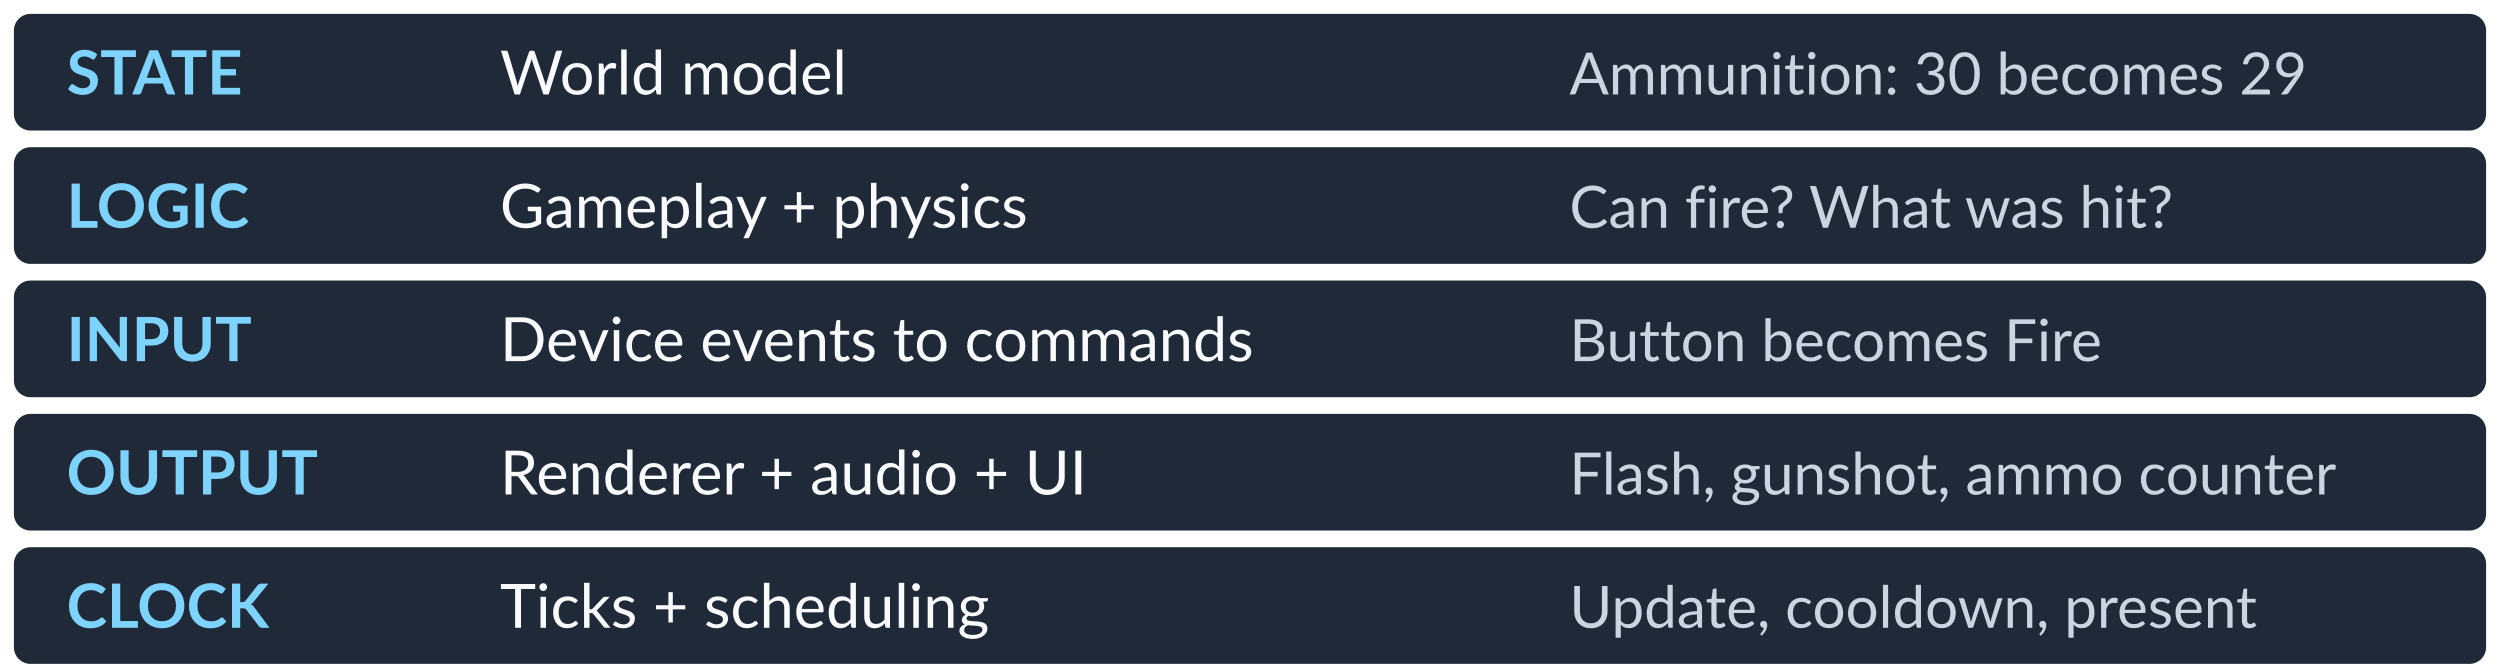
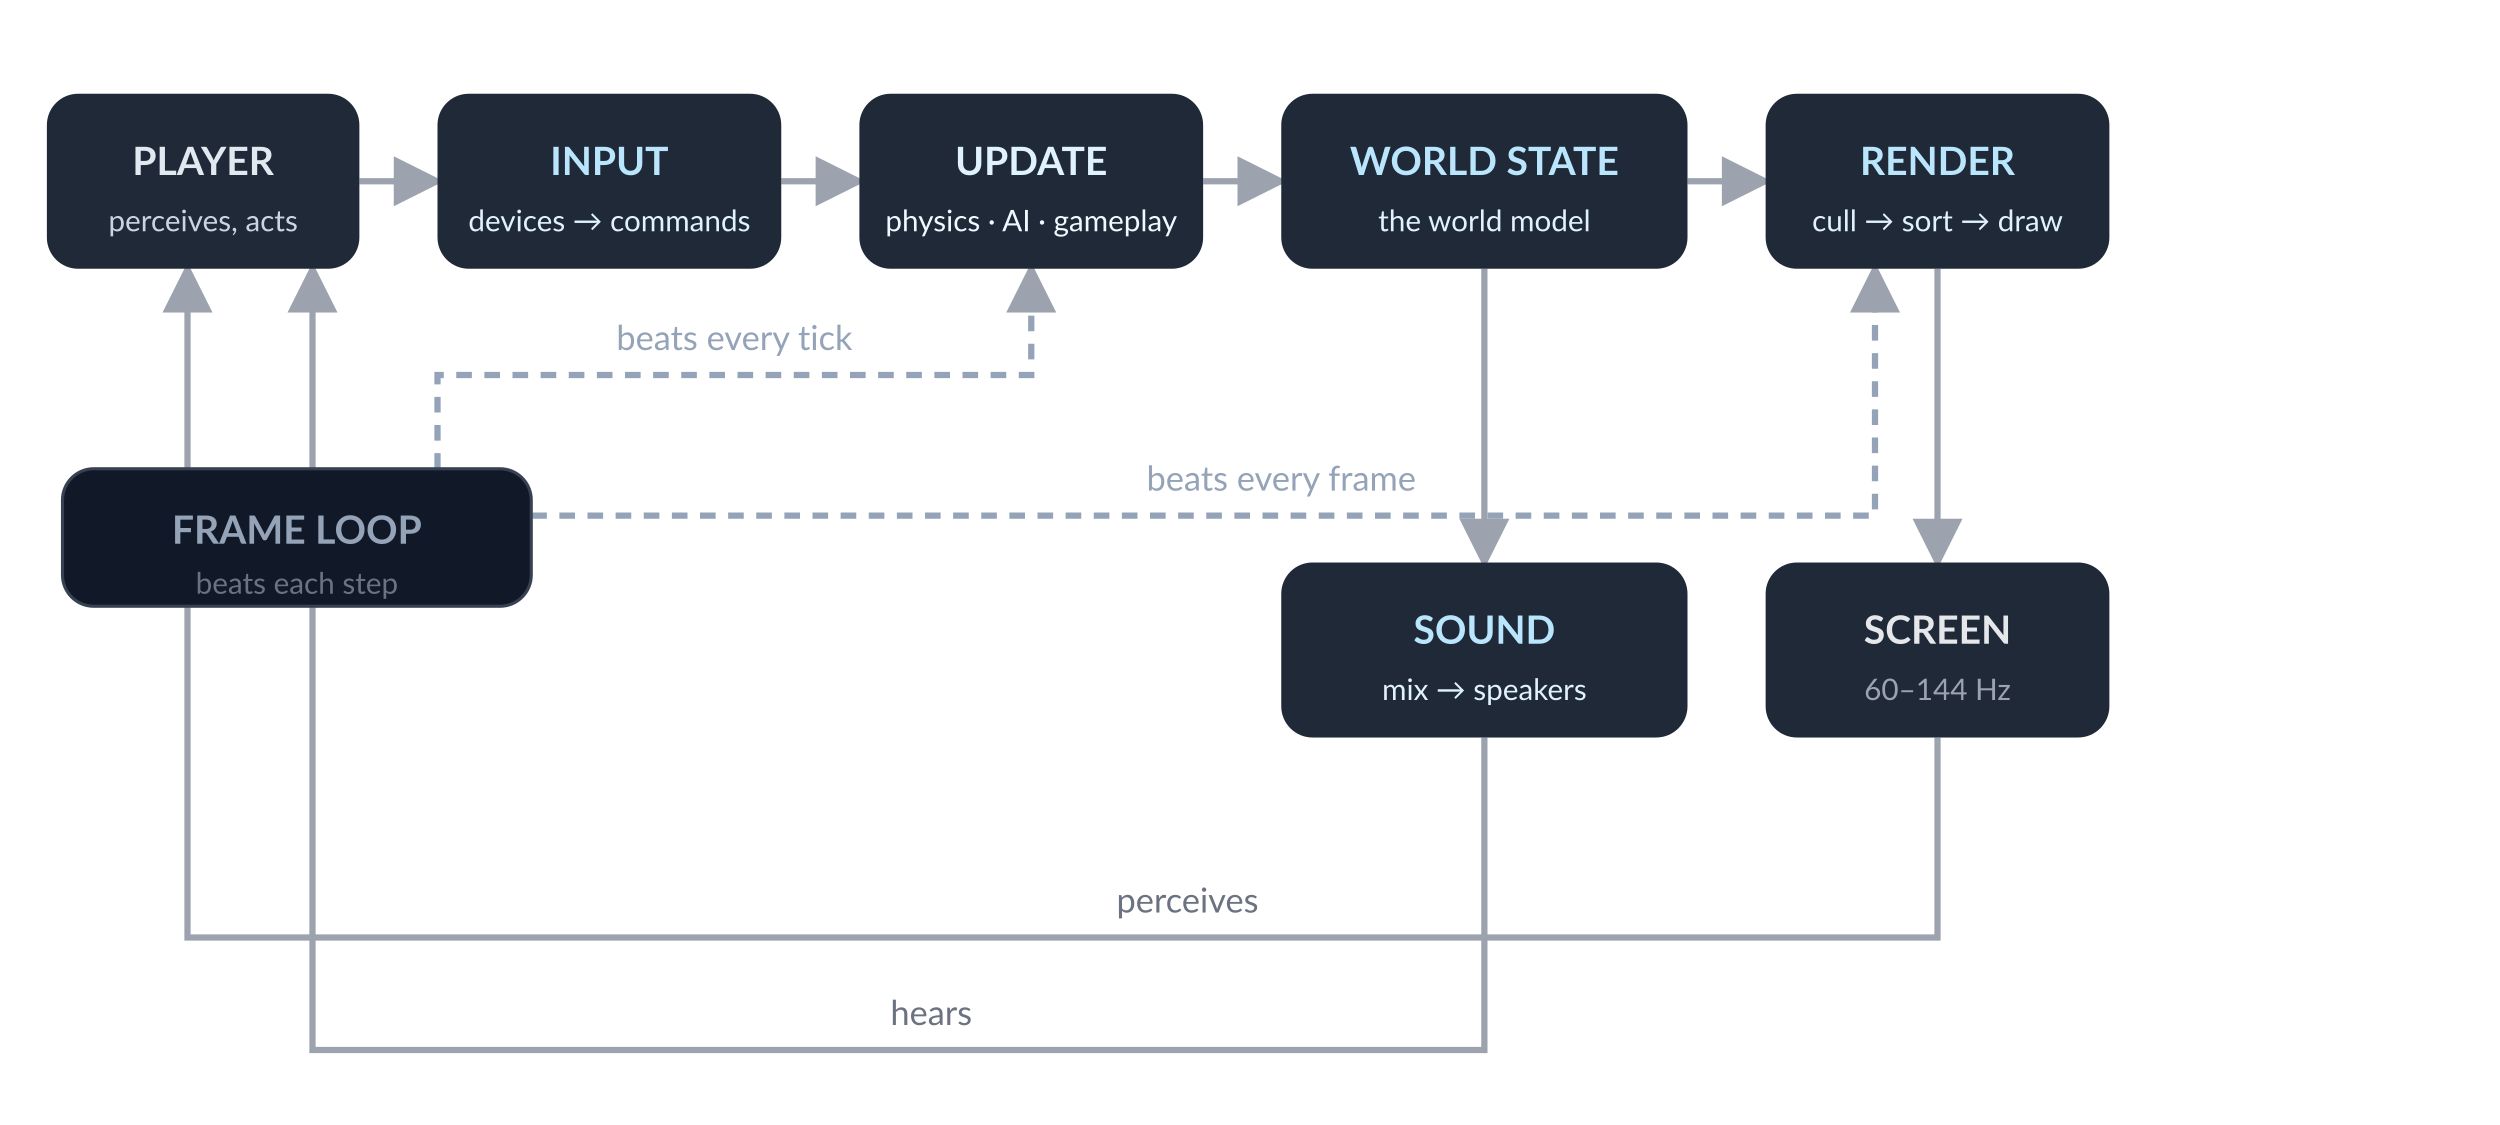
- <svg xmlns="http://www.w3.org/2000/svg" viewBox="0 0 900 240" role="img" aria-label="Five engine responsibilities with a concrete weapon example for each" font-family="Montserrat, Lato, Segoe UI, sans-serif">
+ <svg xmlns="http://www.w3.org/2000/svg" viewBox="0 0 800 360" role="img" aria-labelledby="s14-title s14-desc" font-family="Montserrat, Lato, Segoe UI, sans-serif">
+   <defs>
+     <marker id="s14-arrow" markerWidth="8" markerHeight="8" refX="7" refY="4" orient="auto">
+       <path d="M0 0 L8 4 L0 8" fill="#9CA3AF" />
+     </marker>
+   </defs>
+   <g fill="none" stroke="#9CA3AF" stroke-width="2" marker-end="url(#s14-arrow)">
+     <path d="M115 58 H140" />
+     <path d="M250 58 H275" />
+     <path d="M385 58 H410" />
+     <path d="M540 58 H565" />
+     <path d="M475 86 V180" />
+     <path d="M620 86 V180" />
+     <path d="M620 236 V300 H60 V86" />
+     <path d="M475 236 V336 H100 V86" />
+   </g>
+   <g fill="none" stroke="#94A3B8" stroke-width="2" stroke-dasharray="5 4" marker-end="url(#s14-arrow)">
+     <path d="M140 150 V120 H330 V86" />
+     <path d="M170 165 H600 V86" />
+   </g>
  <g fill="#1F2937">
-     <rect x="5" y="5" width="890" height="42" rx="6" />
-     <rect x="5" y="53" width="890" height="42" rx="6" />
-     <rect x="5" y="101" width="890" height="42" rx="6" />
-     <rect x="5" y="149" width="890" height="42" rx="6" />
-     <rect x="5" y="197" width="890" height="42" rx="6" />
+     <rect x="15" y="30" width="100" height="56" rx="10" />
+     <rect x="140" y="30" width="110" height="56" rx="10" />
+     <rect x="275" y="30" width="110" height="56" rx="10" />
+     <rect x="410" y="30" width="130" height="56" rx="10" />
+     <rect x="565" y="30" width="110" height="56" rx="10" />
+     <rect x="410" y="180" width="130" height="56" rx="10" />
+     <rect x="565" y="180" width="110" height="56" rx="10" />
+     <rect x="20" y="150" width="150" height="44" rx="10" fill="#111827" stroke="#374151" />
  </g>
-   <g font-size="22" font-weight="700" fill="#7DD3FC">
-     <text x="24" y="34">STATE</text>
-     <text x="24" y="82">LOGIC</text>
-     <text x="24" y="130">INPUT</text>
-     <text x="24" y="178">OUTPUT</text>
-     <text x="24" y="226">CLOCK</text>
+   <g text-anchor="middle" font-size="12.5" font-weight="700">
+     <text x="65" y="56" fill="#E2E8F0">PLAYER</text>
+     <text x="195" y="56" fill="#BAE6FD">INPUT</text>
+     <text x="330" y="56" fill="#E0F2FE">UPDATE</text>
+     <text x="475" y="56" fill="#BAE6FD">WORLD STATE</text>
+     <text x="620" y="56" fill="#BAE6FD">RENDER</text>
+     <text x="475" y="206" fill="#BAE6FD">SOUND</text>
+     <text x="620" y="206" fill="#E5E7EB">SCREEN</text>
+     <text x="95" y="174" fill="#94A3B8">FRAME LOOP</text>
  </g>
-   <g font-size="22" fill="#F9FAFB">
-     <text x="180" y="34">World model</text>
-     <text x="180" y="82">Gameplay + physics</text>
-     <text x="180" y="130">Device events to commands</text>
-     <text x="180" y="178">Renderer + audio + UI</text>
-     <text x="180" y="226">Ticks + scheduling</text>
+   <g text-anchor="middle" font-size="9.5">
+     <text x="65" y="74" fill="#CBD5E1">perceives, acts</text>
+     <text x="195" y="74" fill="#E0F2FE">devices → commands</text>
+     <text x="330" y="74" fill="#F0F9FF">physics · AI · gameplay</text>
+     <text x="475" y="74" fill="#E0F2FE">the world model</text>
+     <text x="620" y="74" fill="#E0F2FE">cull → sort → draw</text>
+     <text x="475" y="224" fill="#E0F2FE">mix → speakers</text>
+     <text x="620" y="224" fill="#9CA3AF">60–144 Hz</text>
+     <text x="95" y="190" fill="#6B7280">beats each step</text>
  </g>
-   <g font-size="21" fill="#CBD5E1">
-     <text x="565" y="34">Ammunition: 30 becomes 29</text>
-     <text x="565" y="82">Can fire? What was hit?</text>
-     <text x="565" y="130">Button becomes Fire</text>
-     <text x="565" y="178">Flash, gunshot, ammo counter</text>
-     <text x="565" y="226">Update, cooldown, present</text>
+   <g text-anchor="middle" font-size="11" fill="#6B7280">
+     <text x="380" y="292">perceives</text>
+     <text x="298" y="328">hears</text>
+   </g>
+   <g text-anchor="middle" font-size="11" fill="#94A3B8">
+     <text x="235" y="112">beats every tick</text>
+     <text x="410" y="157">beats every frame</text>
  </g>
</svg>
